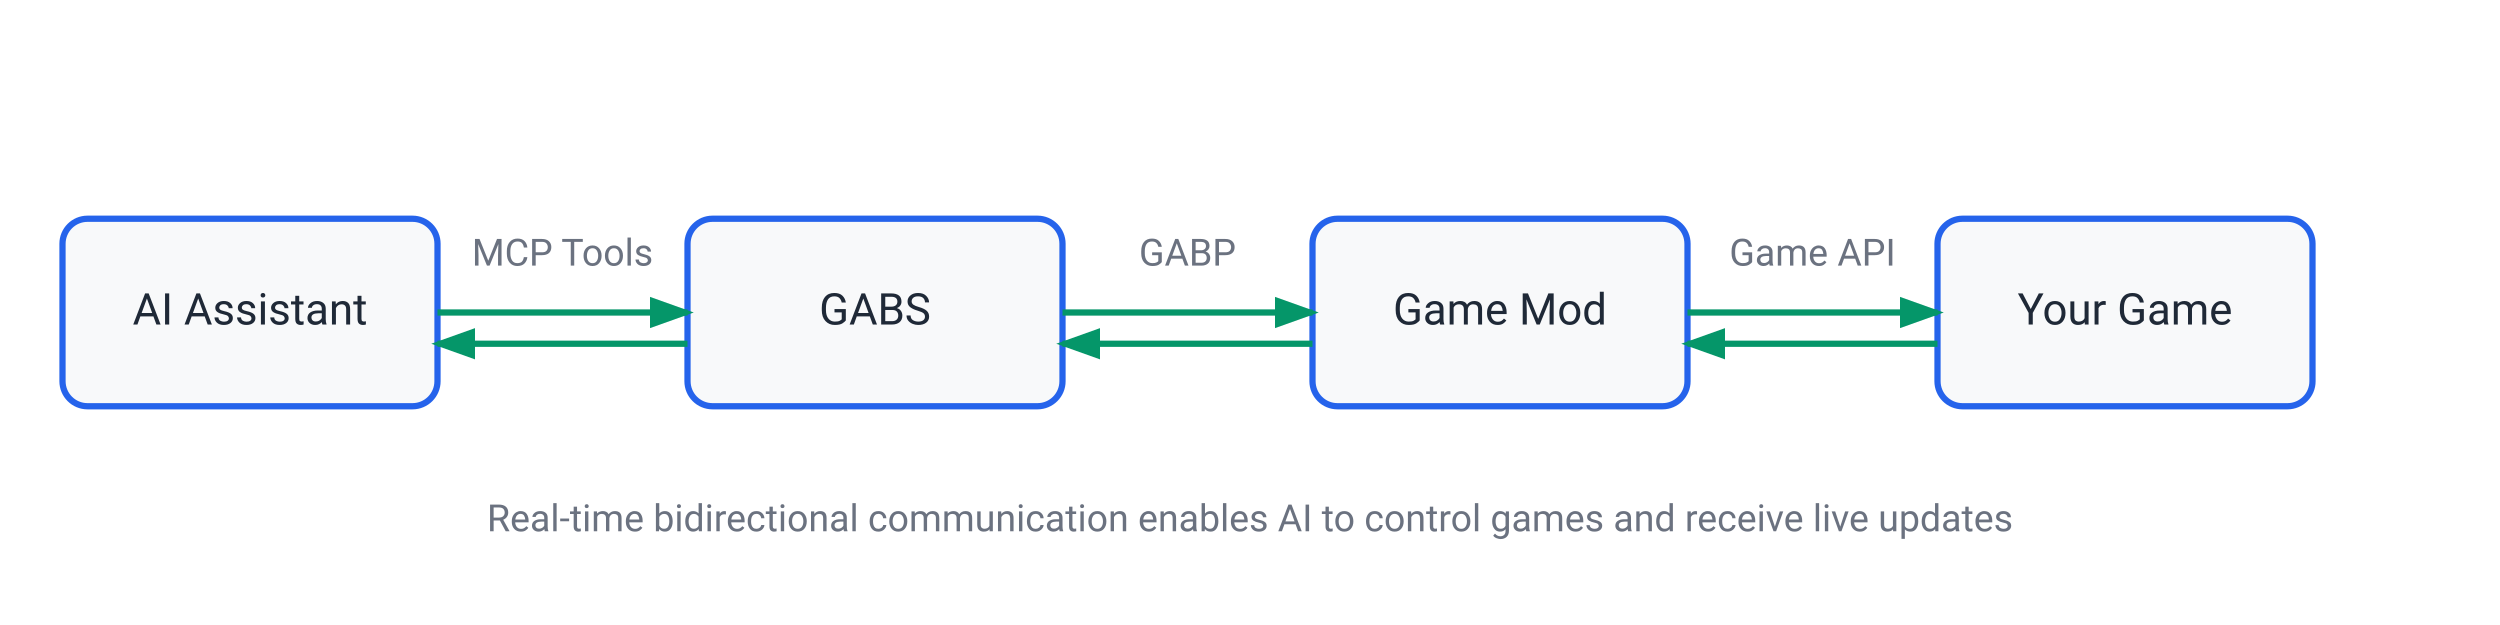
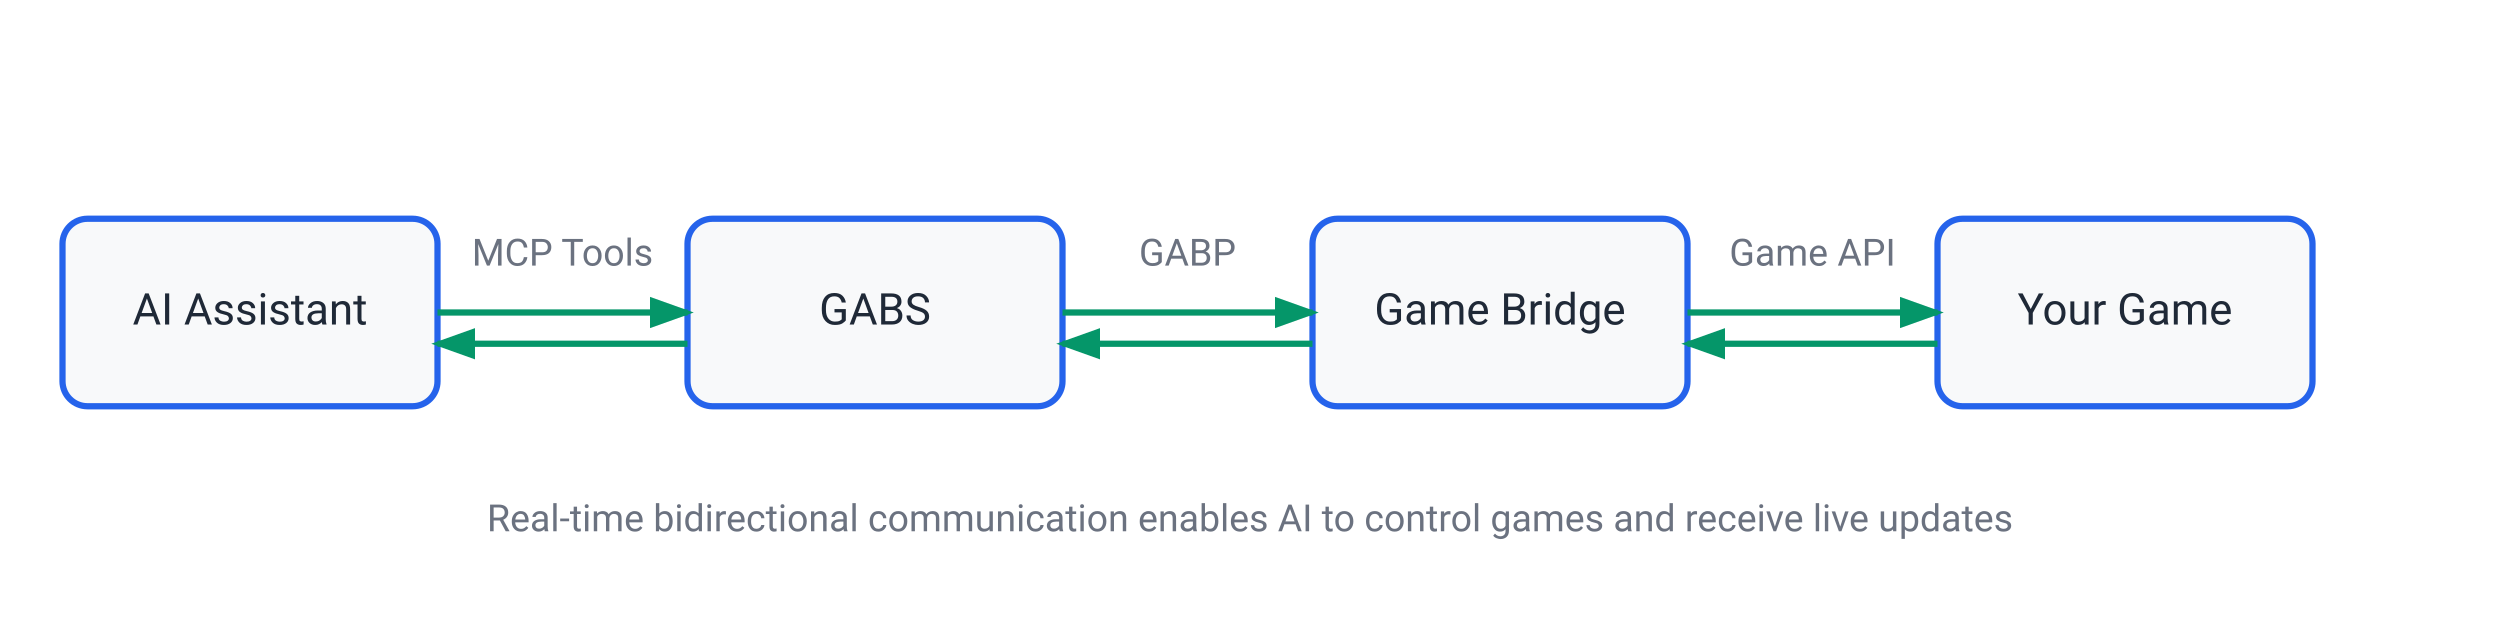
<svg xmlns="http://www.w3.org/2000/svg" width="800" height="200">
  <defs>
    <style>
      .box { fill: #f8f9fa; stroke: #2563eb; stroke-width: 2; rx: 8; }
      .text { font-family: -apple-system, BlinkMacSystemFont, 'Segoe UI', Roboto, sans-serif; font-size: 14px; text-anchor: middle; dominant-baseline: middle; fill: #1f2937; }
      .arrow { stroke: #059669; stroke-width: 2; fill: none; marker-end: url(#arrowhead); }
      .protocol { font-family: -apple-system, BlinkMacSystemFont, 'Segoe UI', Roboto, sans-serif; font-size: 12px; fill: #6b7280; text-anchor: middle; }
    </style>
    <marker id="arrowhead" markerWidth="7" markerHeight="5" refX="6" refY="2.5" orient="auto">
      <polygon points="0 0, 7 2.5, 0 5" fill="#059669" />
    </marker>
  </defs>
  <rect x="20" y="70" width="120" height="60" class="box" />
  <text x="80" y="100" class="text">AI Assistant</text>
  <rect x="220" y="70" width="120" height="60" class="box" />
  <text x="280" y="100" class="text">GABS</text>
  <rect x="420" y="70" width="120" height="60" class="box" />
-   <text x="480" y="100" class="text">Game Mod</text>
+   <text x="480" y="100" class="text">Game Bridge</text>
  <rect x="620" y="70" width="120" height="60" class="box" />
  <text x="680" y="100" class="text">Your Game</text>
  <line x1="140" y1="100" x2="220" y2="100" class="arrow" />
  <text x="180" y="85" class="protocol">MCP Tools</text>
  <line x1="340" y1="100" x2="420" y2="100" class="arrow" />
  <text x="380" y="85" class="protocol">GABP</text>
  <line x1="540" y1="100" x2="620" y2="100" class="arrow" />
  <text x="580" y="85" class="protocol">Game API</text>
  <line x1="220" y1="110" x2="140" y2="110" class="arrow" />
  <line x1="420" y1="110" x2="340" y2="110" class="arrow" />
  <line x1="620" y1="110" x2="540" y2="110" class="arrow" />
  <text x="400" y="170" class="protocol">Real-time bidirectional communication enables AI to control games and receive live updates</text>
</svg>
